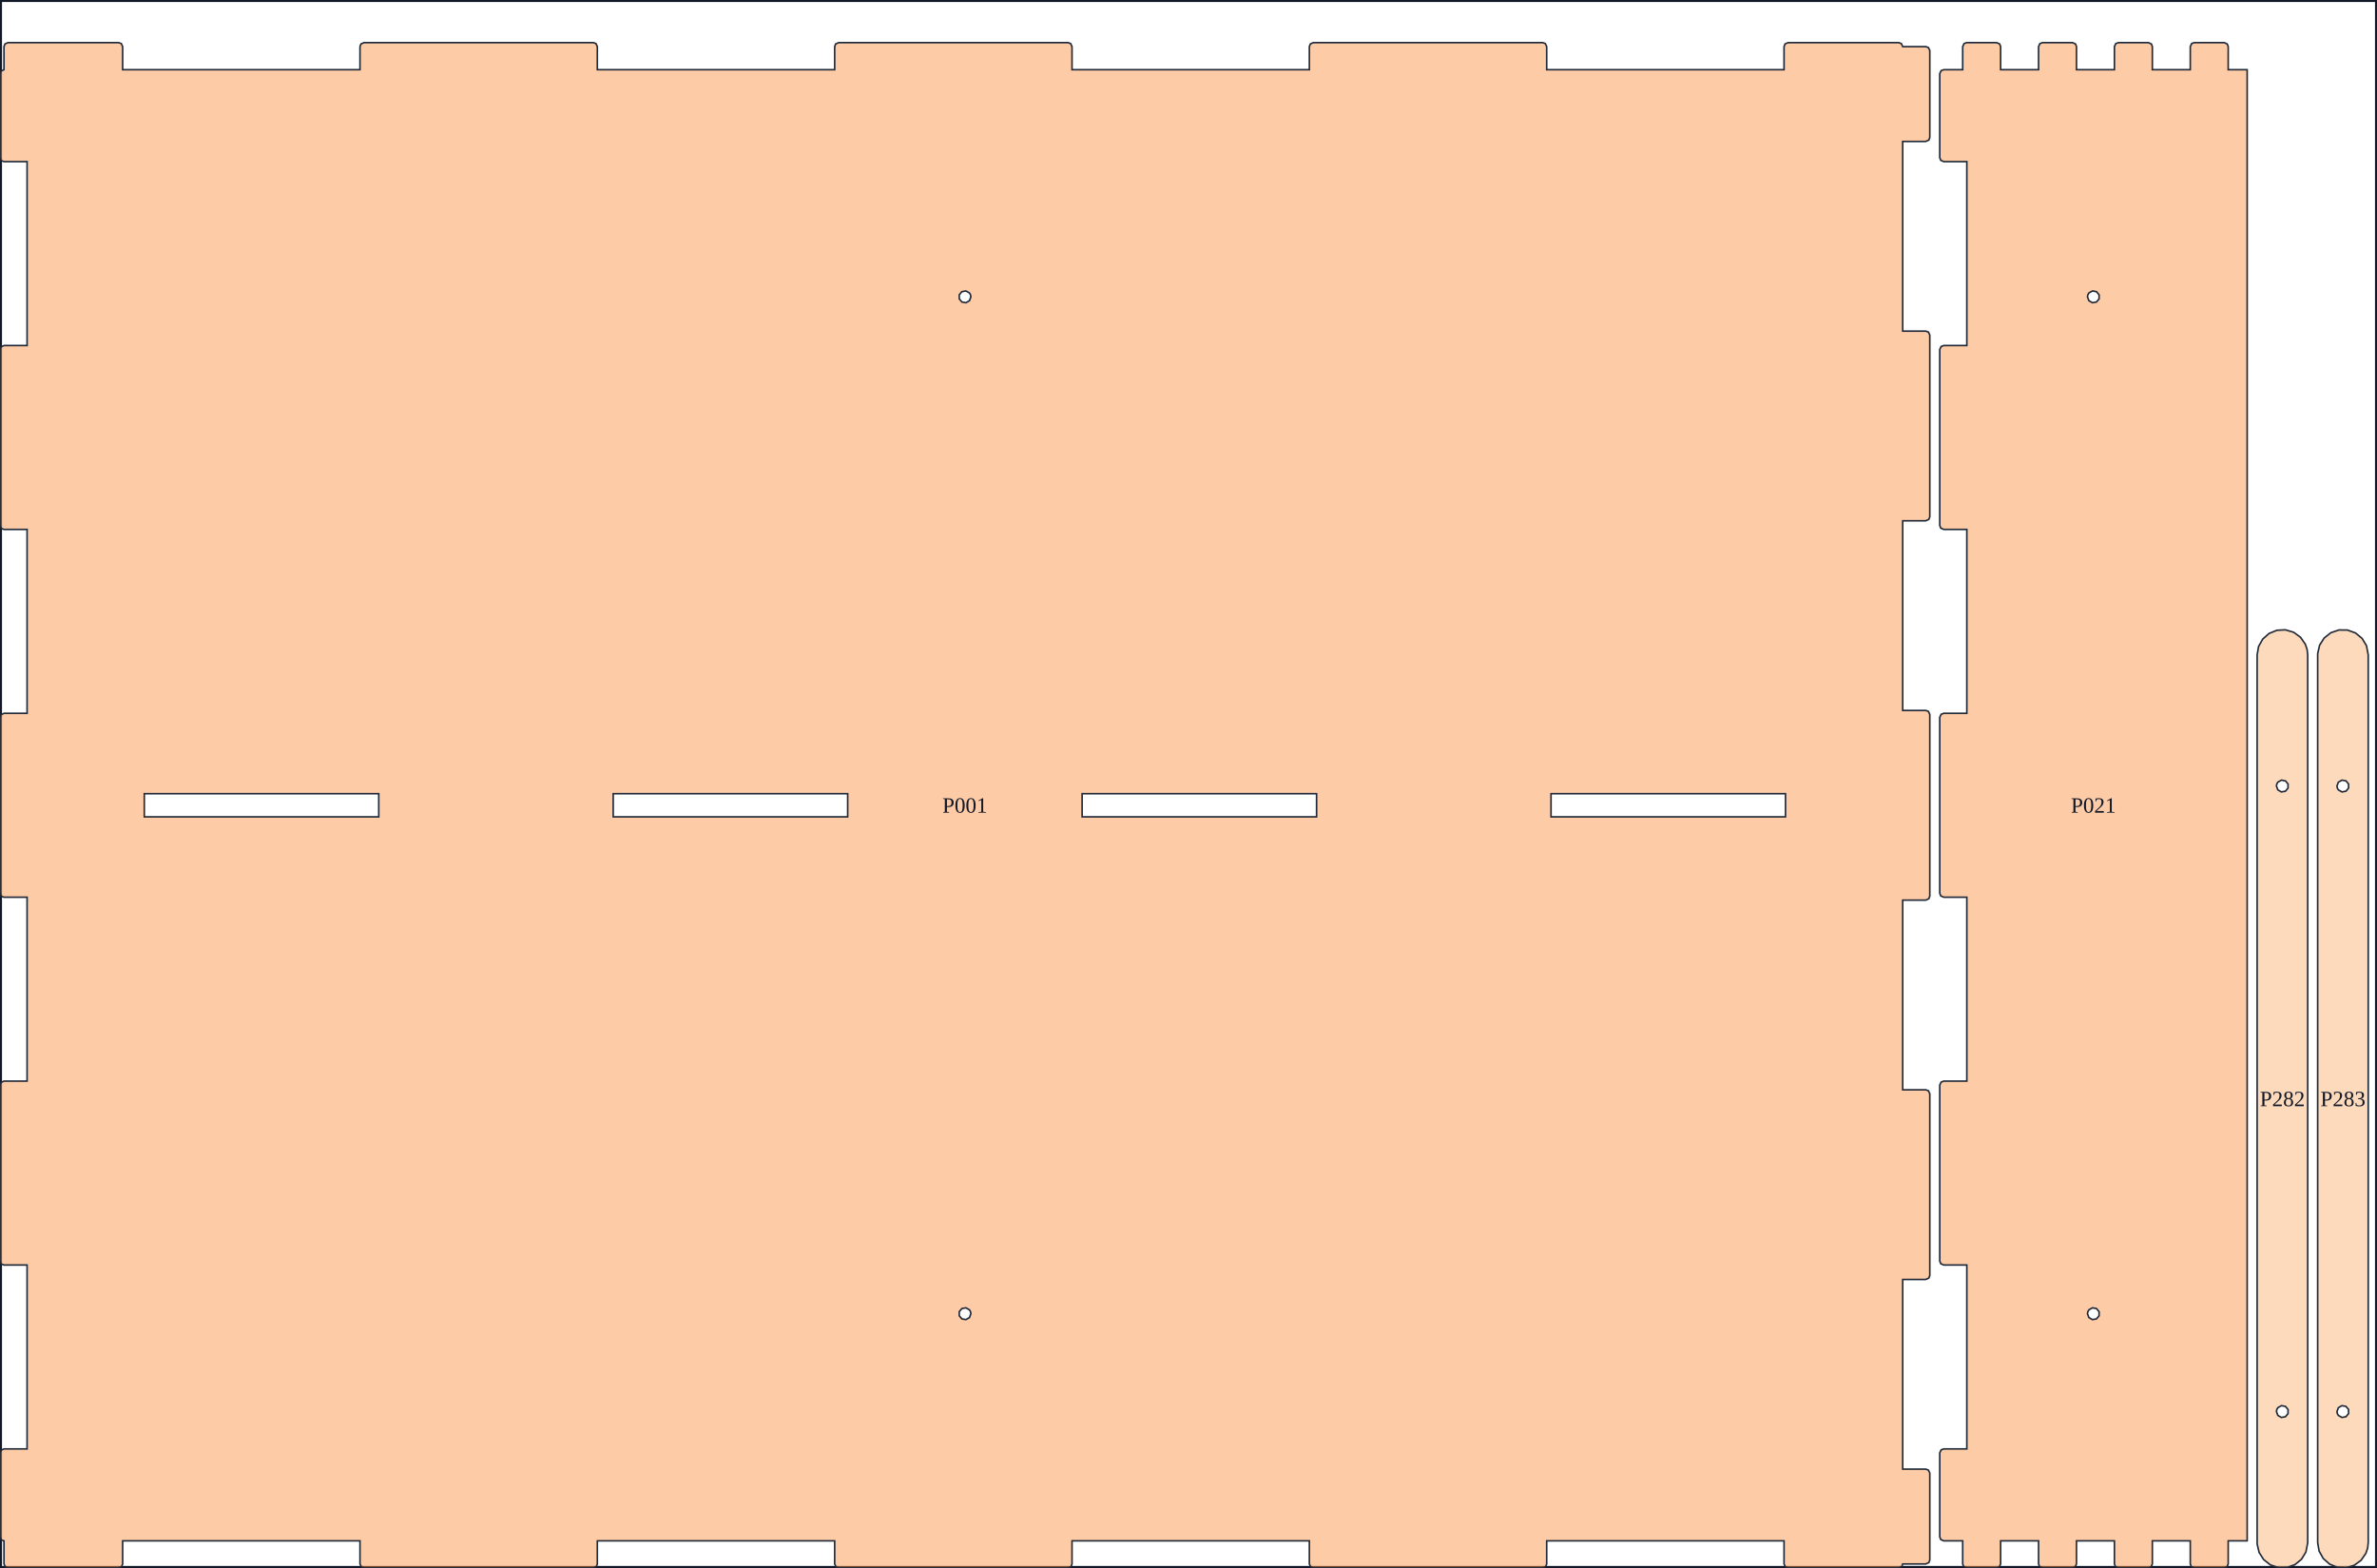
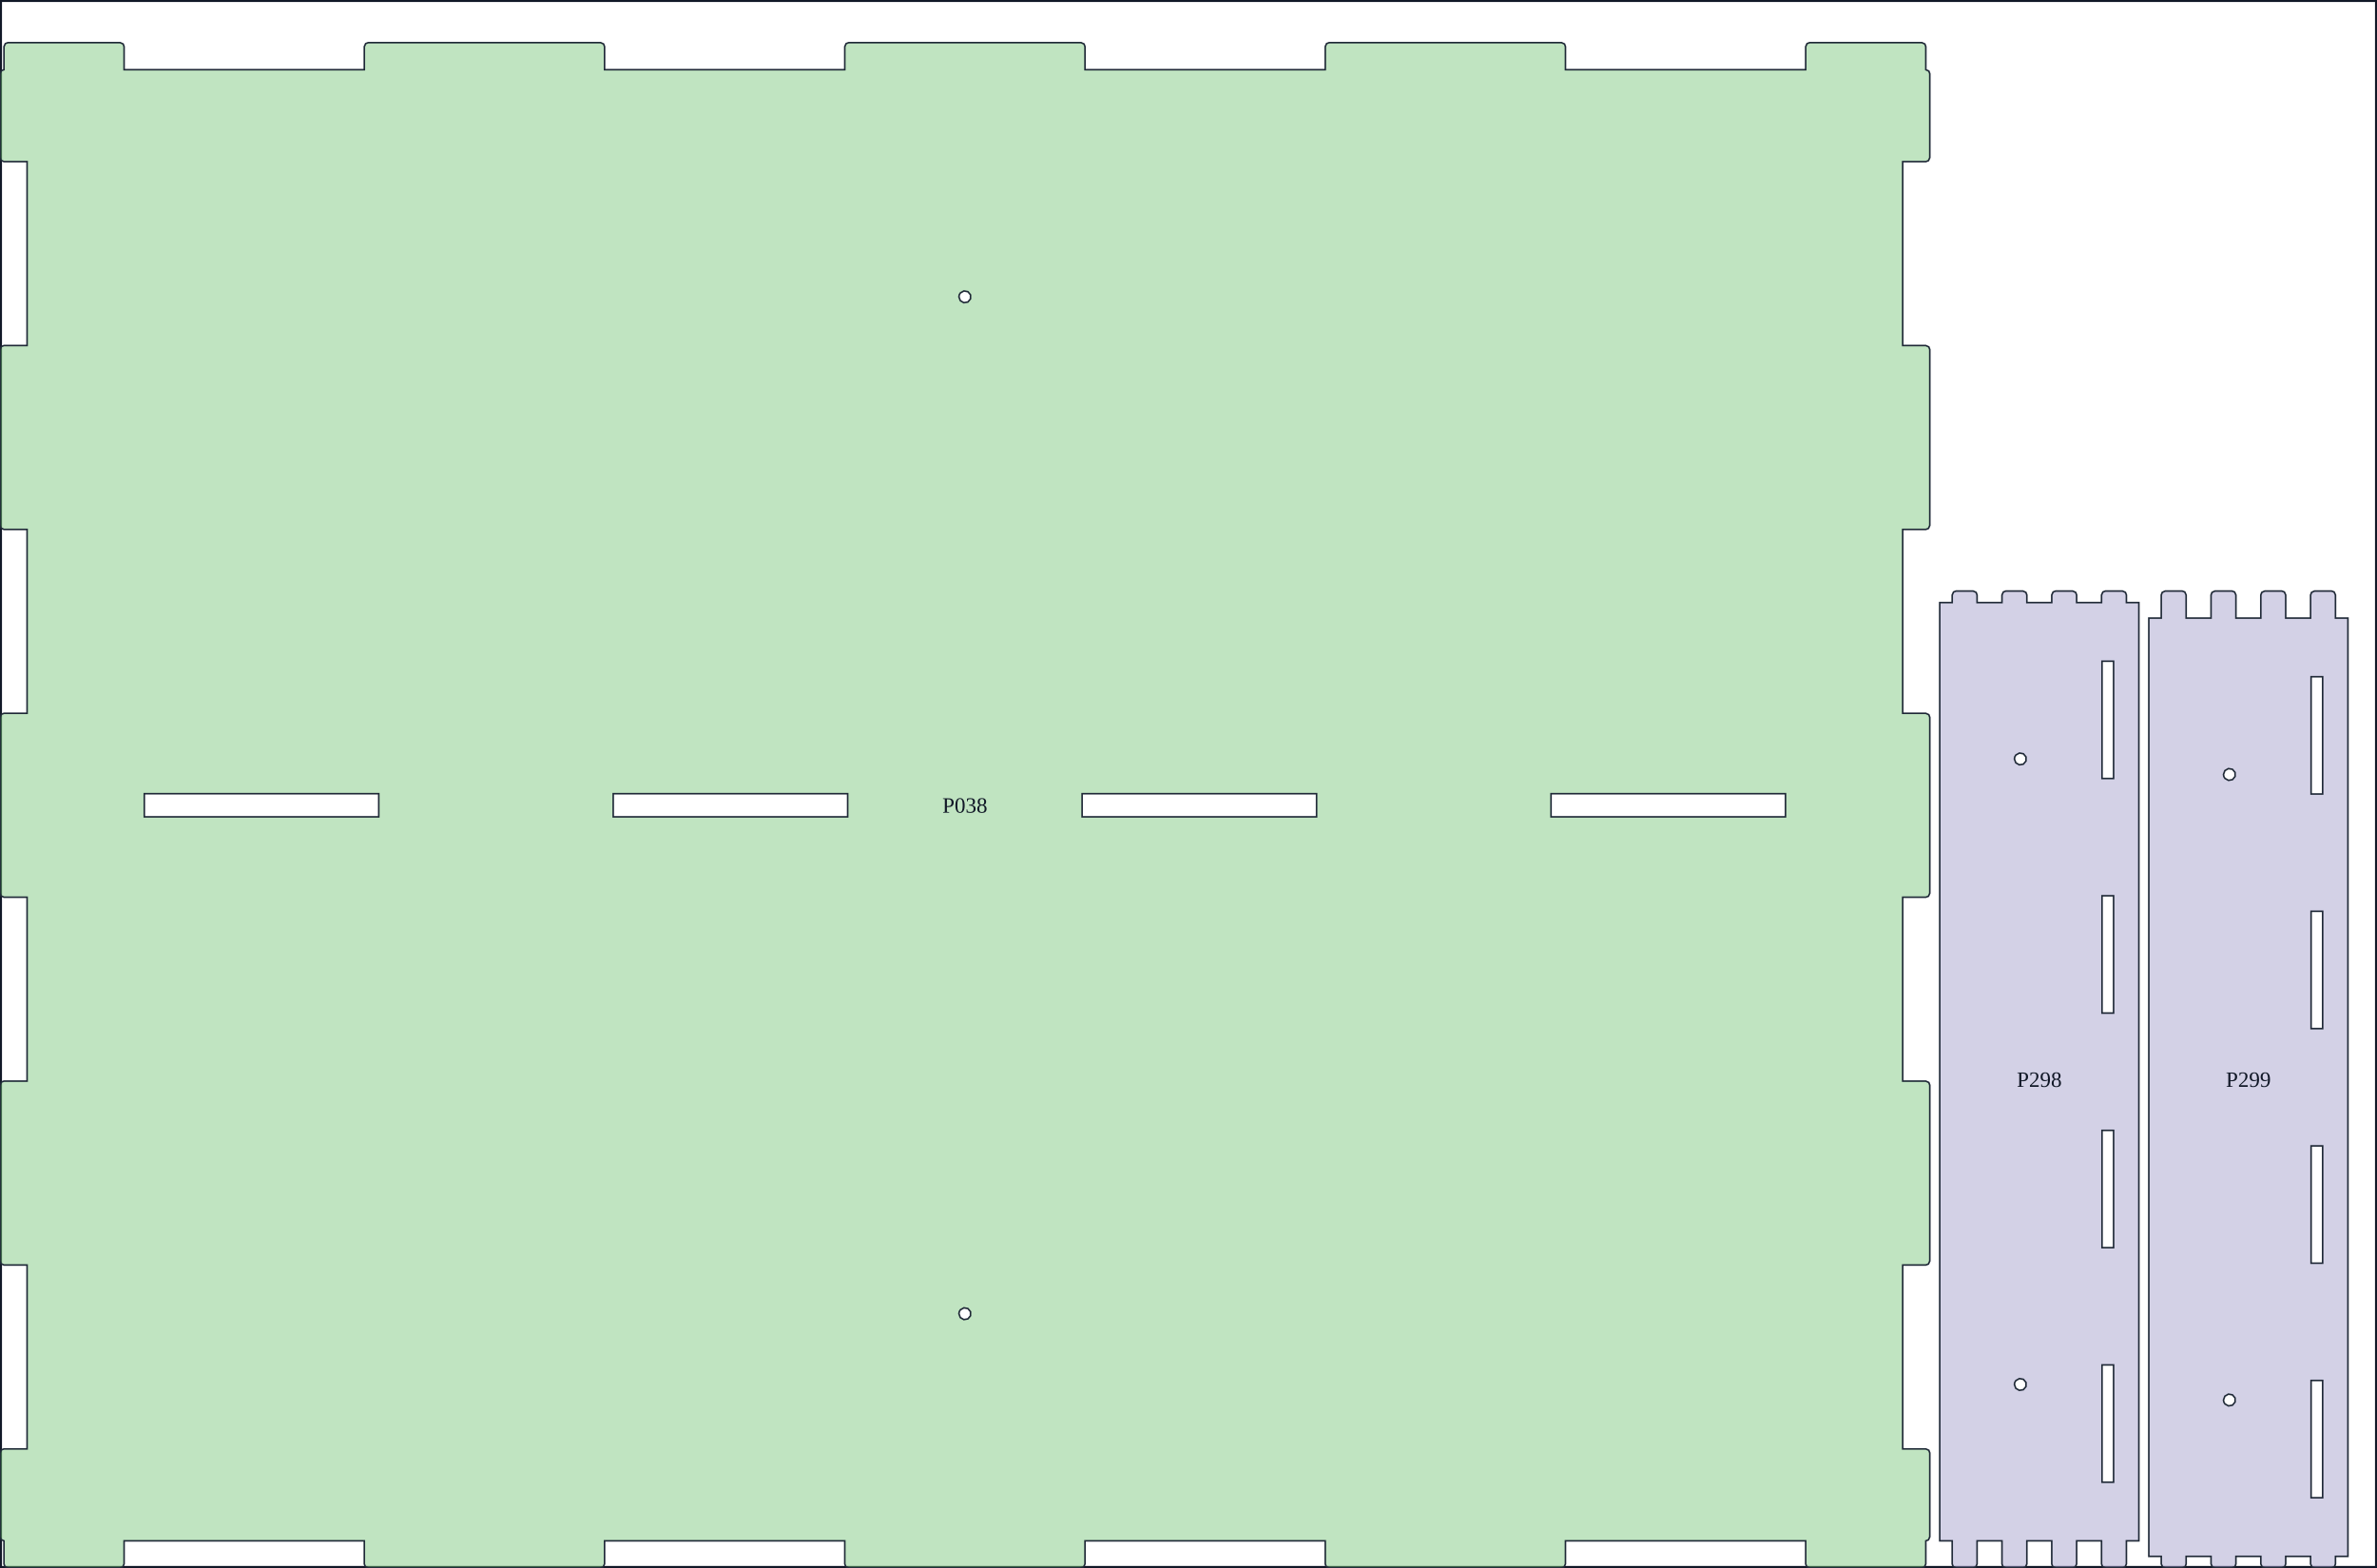
<svg xmlns="http://www.w3.org/2000/svg" width="1193.8mm" height="787.4mm" viewBox="0 0 1193.8 787.4">
  <rect width="1193.8" height="787.4" fill="white" stroke="#111827" stroke-width="2" />
  <g transform="translate(0 787.4) scale(1 -1)">
-     <path d="M 182.800 0.000 L 298.000 0.000 L 299.506 0.684 L 300.000 2.000 L 300.000 13.600 L 419.200 13.600 L 419.200 2.000 L 419.884 0.494 L 421.200 0.000 L 536.400 0.000 L 537.906 0.684 L 538.400 2.000 L 538.400 13.600 L 657.600 13.600 L 657.600 2.000 L 658.284 0.494 L 659.600 0.000 L 774.800 0.000 L 776.306 0.684 L 776.800 2.000 L 776.800 13.600 L 896.000 13.600 L 896.000 2.000 L 896.684 0.494 L 898.000 0.000 L 953.600 0.000 L 955.106 0.684 L 955.600 2.000 L 967.200 2.000 L 968.706 2.684 L 969.200 4.000 L 969.200 47.625 L 968.516 49.131 L 967.200 49.625 L 955.600 49.625 L 955.600 144.875 L 967.200 144.875 L 968.706 145.559 L 969.200 146.875 L 969.200 238.125 L 968.516 239.631 L 967.200 240.125 L 955.600 240.125 L 955.600 335.375 L 967.200 335.375 L 968.706 336.059 L 969.200 337.375 L 969.200 428.625 L 968.516 430.131 L 967.200 430.625 L 955.600 430.625 L 955.600 525.875 L 967.200 525.875 L 968.706 526.559 L 969.200 527.875 L 969.200 619.125 L 968.516 620.631 L 967.200 621.125 L 955.600 621.125 L 955.600 716.375 L 967.200 716.375 L 968.706 717.059 L 969.200 718.375 L 969.200 762.000 L 968.516 763.506 L 967.200 764.000 L 955.600 764.000 L 954.916 765.506 L 953.600 766.000 L 898.000 766.000 L 896.494 765.316 L 896.000 764.000 L 896.000 752.400 L 776.800 752.400 L 776.800 764.000 L 776.116 765.506 L 774.800 766.000 L 659.600 766.000 L 658.094 765.316 L 657.600 764.000 L 657.600 752.400 L 538.400 752.400 L 538.400 764.000 L 537.716 765.506 L 536.400 766.000 L 421.200 766.000 L 419.694 765.316 L 419.200 764.000 L 419.200 752.400 L 300.000 752.400 L 300.000 764.000 L 299.316 765.506 L 298.000 766.000 L 182.800 766.000 L 181.294 765.316 L 180.800 764.000 L 180.800 752.400 L 61.600 752.400 L 61.600 764.000 L 60.916 765.506 L 59.600 766.000 L 4.000 766.000 L 2.494 765.316 L 2.000 764.000 L 2.000 752.400 L 0.494 751.716 L 0.000 750.400 L 0.000 708.225 L 0.684 706.719 L 2.000 706.225 L 13.600 706.225 L 13.600 613.875 L 2.000 613.875 L 0.494 613.191 L 0.000 611.875 L 0.000 523.525 L 0.684 522.019 L 2.000 521.525 L 13.600 521.525 L 13.600 429.175 L 2.000 429.175 L 0.494 428.491 L 0.000 427.175 L 0.000 338.825 L 0.684 337.319 L 2.000 336.825 L 13.600 336.825 L 13.600 244.475 L 2.000 244.475 L 0.494 243.791 L 0.000 242.475 L 0.000 154.125 L 0.684 152.619 L 2.000 152.125 L 13.600 152.125 L 13.600 59.775 L 2.000 59.775 L 0.494 59.091 L 0.000 57.775 L 0.000 15.600 L 0.684 14.094 L 2.000 13.600 L 2.000 2.000 L 2.684 0.494 L 4.000 0.000 L 59.600 0.000 L 61.106 0.684 L 61.600 2.000 L 61.600 13.600 L 180.800 13.600 L 180.800 2.000 L 181.484 0.494 L 182.800 0.000 Z M 487.600 127.667 L 486.902 125.742 L 485.132 124.714 L 483.114 125.060 L 481.788 126.620 L 481.772 128.667 L 483.072 130.248 L 485.083 130.627 L 486.870 129.628 L 487.412 128.713 L 487.600 127.667 Z M 190.225 388.800 L 190.225 377.200 L 101.912 377.200 L 72.475 377.200 L 72.475 388.800 L 190.225 388.800 Z M 425.725 388.800 L 425.725 377.200 L 337.412 377.200 L 307.975 377.200 L 307.975 388.800 L 425.725 388.800 Z M 661.225 388.800 L 661.225 377.200 L 572.912 377.200 L 543.475 377.200 L 543.475 388.800 L 661.225 388.800 Z M 896.725 388.800 L 896.725 377.200 L 808.412 377.200 L 778.975 377.200 L 778.975 388.800 L 896.725 388.800 Z M 487.600 638.333 L 486.902 636.409 L 485.132 635.381 L 483.114 635.727 L 481.788 637.287 L 481.772 639.334 L 483.072 640.915 L 485.083 641.294 L 486.870 640.295 L 487.412 639.380 L 487.600 638.333 Z" fill="#fd8d3c" fill-opacity="0.45" fill-rule="evenodd" stroke="#1f2937" stroke-width="0.8" />
-     <path d="M 976.200 13.600 L 974.694 14.284 L 974.200 15.600 L 974.200 57.775 L 974.884 59.281 L 976.200 59.775 L 987.800 59.775 L 987.800 152.125 L 976.200 152.125 L 974.694 152.809 L 974.200 154.125 L 974.200 242.475 L 974.884 243.981 L 976.200 244.475 L 987.800 244.475 L 987.800 336.825 L 976.200 336.825 L 974.694 337.509 L 974.200 338.825 L 974.200 427.175 L 974.884 428.681 L 976.200 429.175 L 987.800 429.175 L 987.800 521.525 L 976.200 521.525 L 974.694 522.209 L 974.200 523.525 L 974.200 611.875 L 974.884 613.381 L 976.200 613.875 L 987.800 613.875 L 987.800 706.225 L 976.200 706.225 L 974.694 706.909 L 974.200 708.225 L 974.200 750.400 L 974.884 751.906 L 976.200 752.400 L 985.725 752.400 L 985.725 764.000 L 986.409 765.506 L 987.725 766.000 L 1002.775 766.000 L 1004.281 765.316 L 1004.775 764.000 L 1004.775 752.400 L 1023.825 752.400 L 1023.825 764.000 L 1024.509 765.506 L 1025.825 766.000 L 1040.875 766.000 L 1042.381 765.316 L 1042.875 764.000 L 1042.875 752.400 L 1061.925 752.400 L 1061.925 764.000 L 1062.609 765.506 L 1063.925 766.000 L 1078.975 766.000 L 1080.481 765.316 L 1080.975 764.000 L 1080.975 752.400 L 1100.025 752.400 L 1100.025 764.000 L 1100.709 765.506 L 1102.025 766.000 L 1117.075 766.000 L 1118.581 765.316 L 1119.075 764.000 L 1119.075 752.400 L 1128.600 752.400 L 1128.600 13.600 L 1119.075 13.600 L 1119.075 2.000 L 1118.391 0.494 L 1117.075 0.000 L 1102.025 0.000 L 1100.519 0.684 L 1100.025 2.000 L 1100.025 13.600 L 1080.975 13.600 L 1080.975 2.000 L 1080.291 0.494 L 1078.975 0.000 L 1063.925 0.000 L 1062.419 0.684 L 1061.925 2.000 L 1061.925 13.600 L 1042.875 13.600 L 1042.875 2.000 L 1042.191 0.494 L 1040.875 0.000 L 1025.825 0.000 L 1024.319 0.684 L 1023.825 2.000 L 1023.825 13.600 L 1004.775 13.600 L 1004.775 2.000 L 1004.091 0.494 L 1002.775 0.000 L 987.725 0.000 L 986.219 0.684 L 985.725 2.000 L 985.725 13.600 L 976.200 13.600 Z M 1048.400 127.667 L 1049.098 125.742 L 1050.868 124.714 L 1052.886 125.060 L 1054.212 126.620 L 1054.228 128.667 L 1052.928 130.248 L 1050.917 130.627 L 1049.130 129.628 L 1048.588 128.713 L 1048.400 127.667 Z M 1048.400 638.333 L 1049.098 636.409 L 1050.868 635.381 L 1052.886 635.727 L 1054.212 637.287 L 1054.228 639.334 L 1052.928 640.915 L 1050.917 641.294 L 1049.130 640.295 L 1048.588 639.380 L 1048.400 638.333 Z" fill="#fd8d3c" fill-opacity="0.45" fill-rule="evenodd" stroke="#1f2937" stroke-width="0.8" />
-     <path d="M 1159.000 458.500 L 1159.000 12.700 L 1158.111 8.033 L 1155.892 4.376 L 1152.584 1.664 L 1148.564 0.203 L 1144.286 0.161 L 1140.237 1.540 L 1136.876 4.186 L 1134.584 7.798 L 1133.621 11.966 L 1133.600 12.700 L 1133.600 458.500 L 1134.320 462.716 L 1136.400 466.455 L 1139.602 469.290 L 1143.564 470.902 L 1147.837 471.107 L 1151.935 469.881 L 1155.394 467.365 L 1157.822 463.843 L 1158.702 461.236 L 1159.000 458.500 Z M 1143.300 78.533 L 1143.998 76.609 L 1145.768 75.581 L 1147.786 75.927 L 1149.112 77.487 L 1149.128 79.534 L 1147.828 81.115 L 1145.817 81.494 L 1144.030 80.495 L 1143.488 79.580 L 1143.300 78.533 Z M 1143.300 392.667 L 1143.998 390.742 L 1145.768 389.714 L 1147.786 390.060 L 1149.112 391.620 L 1149.128 393.667 L 1147.828 395.248 L 1145.817 395.627 L 1144.030 394.628 L 1143.488 393.713 L 1143.300 392.667 Z" fill="#fdae6b" fill-opacity="0.45" fill-rule="evenodd" stroke="#1f2937" stroke-width="0.8" />
-     <path d="M 1189.400 12.700 L 1189.400 458.500 L 1188.511 463.167 L 1186.292 466.824 L 1182.984 469.536 L 1178.964 470.997 L 1174.686 471.039 L 1170.637 469.660 L 1167.276 467.014 L 1164.984 463.402 L 1164.021 459.234 L 1164.000 458.500 L 1164.000 12.700 L 1164.720 8.484 L 1166.800 4.745 L 1170.002 1.910 L 1173.964 0.298 L 1178.237 0.093 L 1182.335 1.319 L 1185.794 3.835 L 1188.222 7.357 L 1189.102 9.964 L 1189.400 12.700 Z M 1173.700 392.667 L 1174.398 394.591 L 1176.168 395.619 L 1178.186 395.273 L 1179.512 393.713 L 1179.528 391.666 L 1178.228 390.085 L 1176.217 389.706 L 1174.430 390.705 L 1173.888 391.620 L 1173.700 392.667 Z M 1173.700 78.533 L 1174.398 80.458 L 1176.168 81.486 L 1178.186 81.140 L 1179.512 79.580 L 1179.528 77.533 L 1178.228 75.952 L 1176.217 75.573 L 1174.430 76.572 L 1173.888 77.487 L 1173.700 78.533 Z" fill="#fdae6b" fill-opacity="0.45" fill-rule="evenodd" stroke="#1f2937" stroke-width="0.8" />
+     <path d="M 13.600 706.225 L 2.000 706.225 L 0.494 706.909 L 0.000 708.225 L 0.000 750.400 L 0.684 751.906 L 2.000 752.400 L 2.000 764.000 L 2.684 765.506 L 4.000 766.000 L 60.325 766.000 L 61.831 765.316 L 62.325 764.000 L 62.325 752.400 L 182.975 752.400 L 182.975 764.000 L 183.659 765.506 L 184.975 766.000 L 301.625 766.000 L 303.131 765.316 L 303.625 764.000 L 303.625 752.400 L 424.275 752.400 L 424.275 764.000 L 424.959 765.506 L 426.275 766.000 L 542.925 766.000 L 544.431 765.316 L 544.925 764.000 L 544.925 752.400 L 665.575 752.400 L 665.575 764.000 L 666.259 765.506 L 667.575 766.000 L 784.225 766.000 L 785.731 765.316 L 786.225 764.000 L 786.225 752.400 L 906.875 752.400 L 906.875 764.000 L 907.559 765.506 L 908.875 766.000 L 965.200 766.000 L 966.706 765.316 L 967.200 764.000 L 967.200 752.400 L 968.706 751.716 L 969.200 750.400 L 969.200 708.225 L 968.516 706.719 L 967.200 706.225 L 955.600 706.225 L 955.600 613.875 L 967.200 613.875 L 968.706 613.191 L 969.200 611.875 L 969.200 523.525 L 968.516 522.019 L 967.200 521.525 L 955.600 521.525 L 955.600 429.175 L 967.200 429.175 L 968.706 428.491 L 969.200 427.175 L 969.200 338.825 L 968.516 337.319 L 967.200 336.825 L 955.600 336.825 L 955.600 244.475 L 967.200 244.475 L 968.706 243.791 L 969.200 242.475 L 969.200 154.125 L 968.516 152.619 L 967.200 152.125 L 955.600 152.125 L 955.600 59.775 L 967.200 59.775 L 968.706 59.091 L 969.200 57.775 L 969.200 15.600 L 968.516 14.094 L 967.200 13.600 L 967.200 2.000 L 966.516 0.494 L 965.200 0.000 L 908.875 0.000 L 907.369 0.684 L 906.875 2.000 L 906.875 13.600 L 786.225 13.600 L 786.225 2.000 L 785.541 0.494 L 784.225 0.000 L 667.575 0.000 L 666.069 0.684 L 665.575 2.000 L 665.575 13.600 L 544.925 13.600 L 544.925 2.000 L 544.241 0.494 L 542.925 0.000 L 426.275 0.000 L 424.769 0.684 L 424.275 2.000 L 424.275 13.600 L 303.625 13.600 L 303.625 2.000 L 302.941 0.494 L 301.625 0.000 L 184.975 0.000 L 183.469 0.684 L 182.975 2.000 L 182.975 13.600 L 62.325 13.600 L 62.325 2.000 L 61.641 0.494 L 60.325 0.000 L 4.000 0.000 L 2.494 0.684 L 2.000 2.000 L 2.000 13.600 L 0.494 14.284 L 0.000 15.600 L 0.000 57.775 L 0.684 59.281 L 2.000 59.775 L 13.600 59.775 L 13.600 152.125 L 2.000 152.125 L 0.494 152.809 L 0.000 154.125 L 0.000 242.475 L 0.684 243.981 L 2.000 244.475 L 13.600 244.475 L 13.600 336.825 L 2.000 336.825 L 0.494 337.509 L 0.000 338.825 L 0.000 427.175 L 0.684 428.681 L 2.000 429.175 L 13.600 429.175 L 13.600 521.525 L 2.000 521.525 L 0.494 522.209 L 0.000 523.525 L 0.000 611.875 L 0.684 613.381 L 2.000 613.875 L 13.600 613.875 L 13.600 706.225 Z M 481.600 127.667 L 482.298 125.742 L 484.068 124.714 L 486.086 125.060 L 487.412 126.620 L 487.428 128.667 L 486.128 130.248 L 484.117 130.627 L 482.330 129.628 L 481.788 128.713 L 481.600 127.667 Z M 778.975 388.800 L 778.975 377.200 L 896.725 377.200 L 896.725 388.800 L 778.975 388.800 Z M 543.475 388.800 L 543.475 377.200 L 661.225 377.200 L 661.225 388.800 L 543.475 388.800 Z M 307.975 388.800 L 307.975 377.200 L 425.725 377.200 L 425.725 388.800 L 307.975 388.800 Z M 72.475 388.800 L 72.475 377.200 L 190.225 377.200 L 190.225 388.800 L 72.475 388.800 Z M 481.600 638.333 L 482.298 636.409 L 484.068 635.381 L 486.086 635.727 L 487.412 637.287 L 487.428 639.334 L 486.128 640.915 L 484.117 641.294 L 482.330 640.295 L 481.788 639.380 L 481.600 638.333 Z" fill="#74c476" fill-opacity="0.45" fill-rule="evenodd" stroke="#1f2937" stroke-width="0.8" />
+     <path d="M 1097.950 2.000 L 1097.950 5.800 L 1110.450 5.800 L 1110.450 2.000 L 1111.134 0.494 L 1112.450 0.000 L 1120.950 0.000 L 1122.456 0.684 L 1122.950 2.000 L 1122.950 5.800 L 1135.450 5.800 L 1135.450 2.000 L 1136.134 0.494 L 1137.450 0.000 L 1145.950 0.000 L 1147.456 0.684 L 1147.950 2.000 L 1147.950 5.800 L 1160.450 5.800 L 1160.450 2.000 L 1161.134 0.494 L 1162.450 0.000 L 1170.950 0.000 L 1172.456 0.684 L 1172.950 2.000 L 1172.950 5.800 L 1179.200 5.800 L 1179.200 477.000 L 1172.950 477.000 L 1172.950 488.600 L 1172.266 490.106 L 1170.950 490.600 L 1162.450 490.600 L 1160.944 489.916 L 1160.450 488.600 L 1160.450 477.000 L 1147.950 477.000 L 1147.950 488.600 L 1147.266 490.106 L 1145.950 490.600 L 1137.450 490.600 L 1135.944 489.916 L 1135.450 488.600 L 1135.450 477.000 L 1122.950 477.000 L 1122.950 488.600 L 1122.266 490.106 L 1120.950 490.600 L 1112.450 490.600 L 1110.944 489.916 L 1110.450 488.600 L 1110.450 477.000 L 1097.950 477.000 L 1097.950 488.600 L 1097.266 490.106 L 1095.950 490.600 L 1087.450 490.600 L 1085.944 489.916 L 1085.450 488.600 L 1085.450 477.000 L 1079.200 477.000 L 1079.200 5.800 L 1085.450 5.800 L 1085.450 2.000 L 1086.134 0.494 L 1087.450 0.000 L 1095.950 0.000 L 1097.456 0.684 L 1097.950 2.000 Z M 1166.500 447.550 L 1166.500 388.650 L 1160.700 388.650 L 1160.700 447.550 L 1166.500 447.550 Z M 1166.500 329.750 L 1166.500 270.850 L 1160.700 270.850 L 1160.700 329.750 L 1166.500 329.750 Z M 1116.700 398.467 L 1117.398 400.391 L 1119.168 401.419 L 1121.186 401.073 L 1122.512 399.513 L 1122.528 397.466 L 1121.228 395.885 L 1119.217 395.506 L 1117.430 396.505 L 1116.888 397.420 L 1116.700 398.467 Z M 1166.500 211.950 L 1166.500 153.050 L 1160.700 153.050 L 1160.700 211.950 L 1166.500 211.950 Z M 1166.500 94.150 L 1166.500 35.250 L 1160.700 35.250 L 1160.700 94.150 L 1166.500 94.150 Z M 1116.700 84.333 L 1117.398 86.258 L 1119.168 87.286 L 1121.186 86.940 L 1122.512 85.380 L 1122.528 83.333 L 1121.228 81.752 L 1119.217 81.373 L 1117.430 82.372 L 1116.888 83.287 L 1116.700 84.333 Z" fill="#9e9ac8" fill-opacity="0.45" fill-rule="evenodd" stroke="#1f2937" stroke-width="0.8" />
+     <path d="M 992.950 488.600 L 992.950 484.800 L 1005.450 484.800 L 1005.450 488.600 L 1006.134 490.106 L 1007.450 490.600 L 1015.950 490.600 L 1017.456 489.916 L 1017.950 488.600 L 1017.950 484.800 L 1030.450 484.800 L 1030.450 488.600 L 1031.134 490.106 L 1032.450 490.600 L 1040.950 490.600 L 1042.456 489.916 L 1042.950 488.600 L 1042.950 484.800 L 1055.450 484.800 L 1055.450 488.600 L 1056.134 490.106 L 1057.450 490.600 L 1065.950 490.600 L 1067.456 489.916 L 1067.950 488.600 L 1067.950 484.800 L 1074.200 484.800 L 1074.200 13.600 L 1067.950 13.600 L 1067.950 2.000 L 1067.266 0.494 L 1065.950 0.000 L 1057.450 0.000 L 1055.944 0.684 L 1055.450 2.000 L 1055.450 13.600 L 1042.950 13.600 L 1042.950 2.000 L 1042.266 0.494 L 1040.950 0.000 L 1032.450 0.000 L 1030.944 0.684 L 1030.450 2.000 L 1030.450 13.600 L 1017.950 13.600 L 1017.950 2.000 L 1017.266 0.494 L 1015.950 0.000 L 1007.450 0.000 L 1005.944 0.684 L 1005.450 2.000 L 1005.450 13.600 L 992.950 13.600 L 992.950 2.000 L 992.266 0.494 L 990.950 0.000 L 982.450 0.000 L 980.944 0.684 L 980.450 2.000 L 980.450 13.600 L 974.200 13.600 L 974.200 484.800 L 980.450 484.800 L 980.450 488.600 L 981.134 490.106 L 982.450 490.600 L 990.950 490.600 L 992.456 489.916 L 992.950 488.600 Z M 1061.500 43.050 L 1061.500 101.950 L 1055.700 101.950 L 1055.700 43.050 L 1061.500 43.050 Z M 1061.500 160.850 L 1061.500 219.750 L 1055.700 219.750 L 1055.700 160.850 L 1061.500 160.850 Z M 1011.700 92.133 L 1012.398 90.209 L 1014.168 89.181 L 1016.186 89.527 L 1017.512 91.087 L 1017.528 93.134 L 1016.228 94.715 L 1014.217 95.094 L 1012.430 94.095 L 1011.888 93.180 L 1011.700 92.133 Z M 1061.500 278.650 L 1061.500 337.550 L 1055.700 337.550 L 1055.700 278.650 L 1061.500 278.650 Z M 1061.500 396.450 L 1061.500 455.350 L 1055.700 455.350 L 1055.700 396.450 L 1061.500 396.450 Z M 1011.700 406.267 L 1012.398 404.342 L 1014.168 403.314 L 1016.186 403.660 L 1017.512 405.220 L 1017.528 407.267 L 1016.228 408.848 L 1014.217 409.227 L 1012.430 408.228 L 1011.888 407.313 L 1011.700 406.267 Z" fill="#9e9ac8" fill-opacity="0.45" fill-rule="evenodd" stroke="#1f2937" stroke-width="0.8" />
  </g>
-   <text x="484.600" y="404.400" text-anchor="middle" dominant-baseline="central" font-size="11" fill="#111827">P001</text>
-   <text x="1051.400" y="404.400" text-anchor="middle" dominant-baseline="central" font-size="11" fill="#111827">P021</text>
-   <text x="1146.300" y="551.800" text-anchor="middle" dominant-baseline="central" font-size="11" fill="#111827">P282</text>
-   <text x="1176.700" y="551.800" text-anchor="middle" dominant-baseline="central" font-size="11" fill="#111827">P283</text>
+   <text x="484.600" y="404.400" text-anchor="middle" dominant-baseline="central" font-size="11" fill="#111827">P038</text>
+   <text x="1129.200" y="542.100" text-anchor="middle" dominant-baseline="central" font-size="11" fill="#111827">P299</text>
+   <text x="1024.200" y="542.100" text-anchor="middle" dominant-baseline="central" font-size="11" fill="#111827">P298</text>
</svg>
